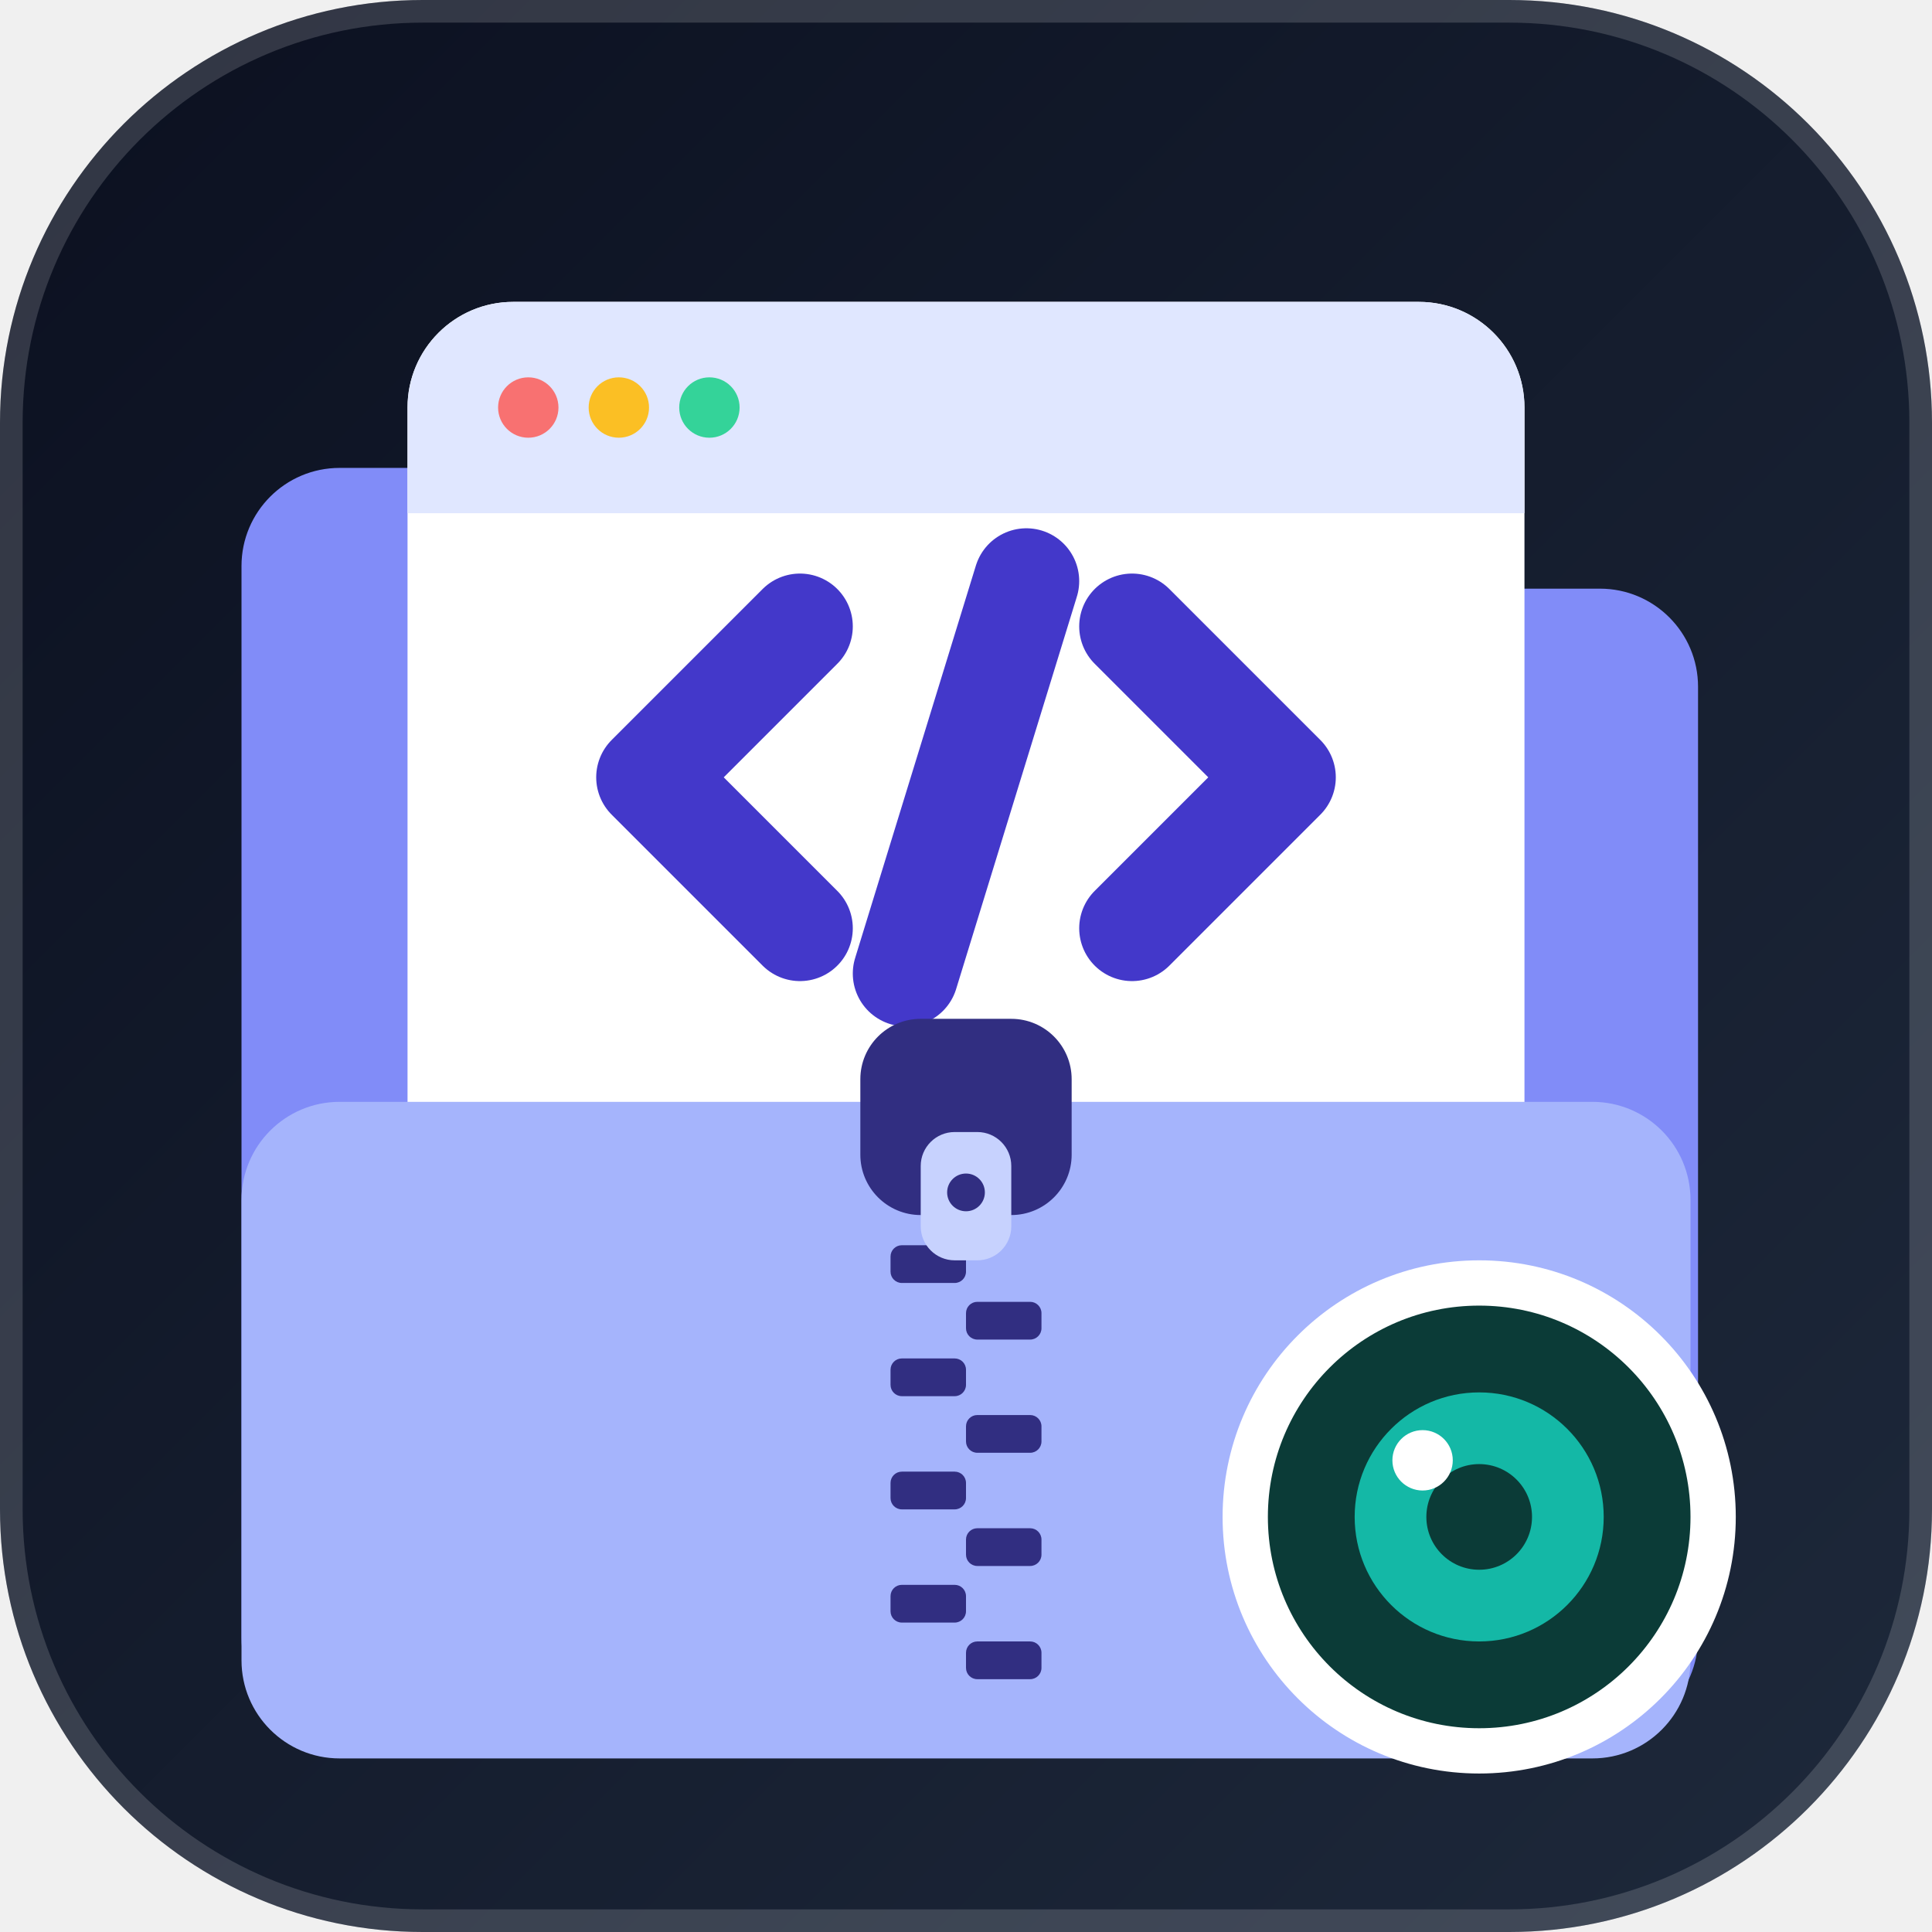
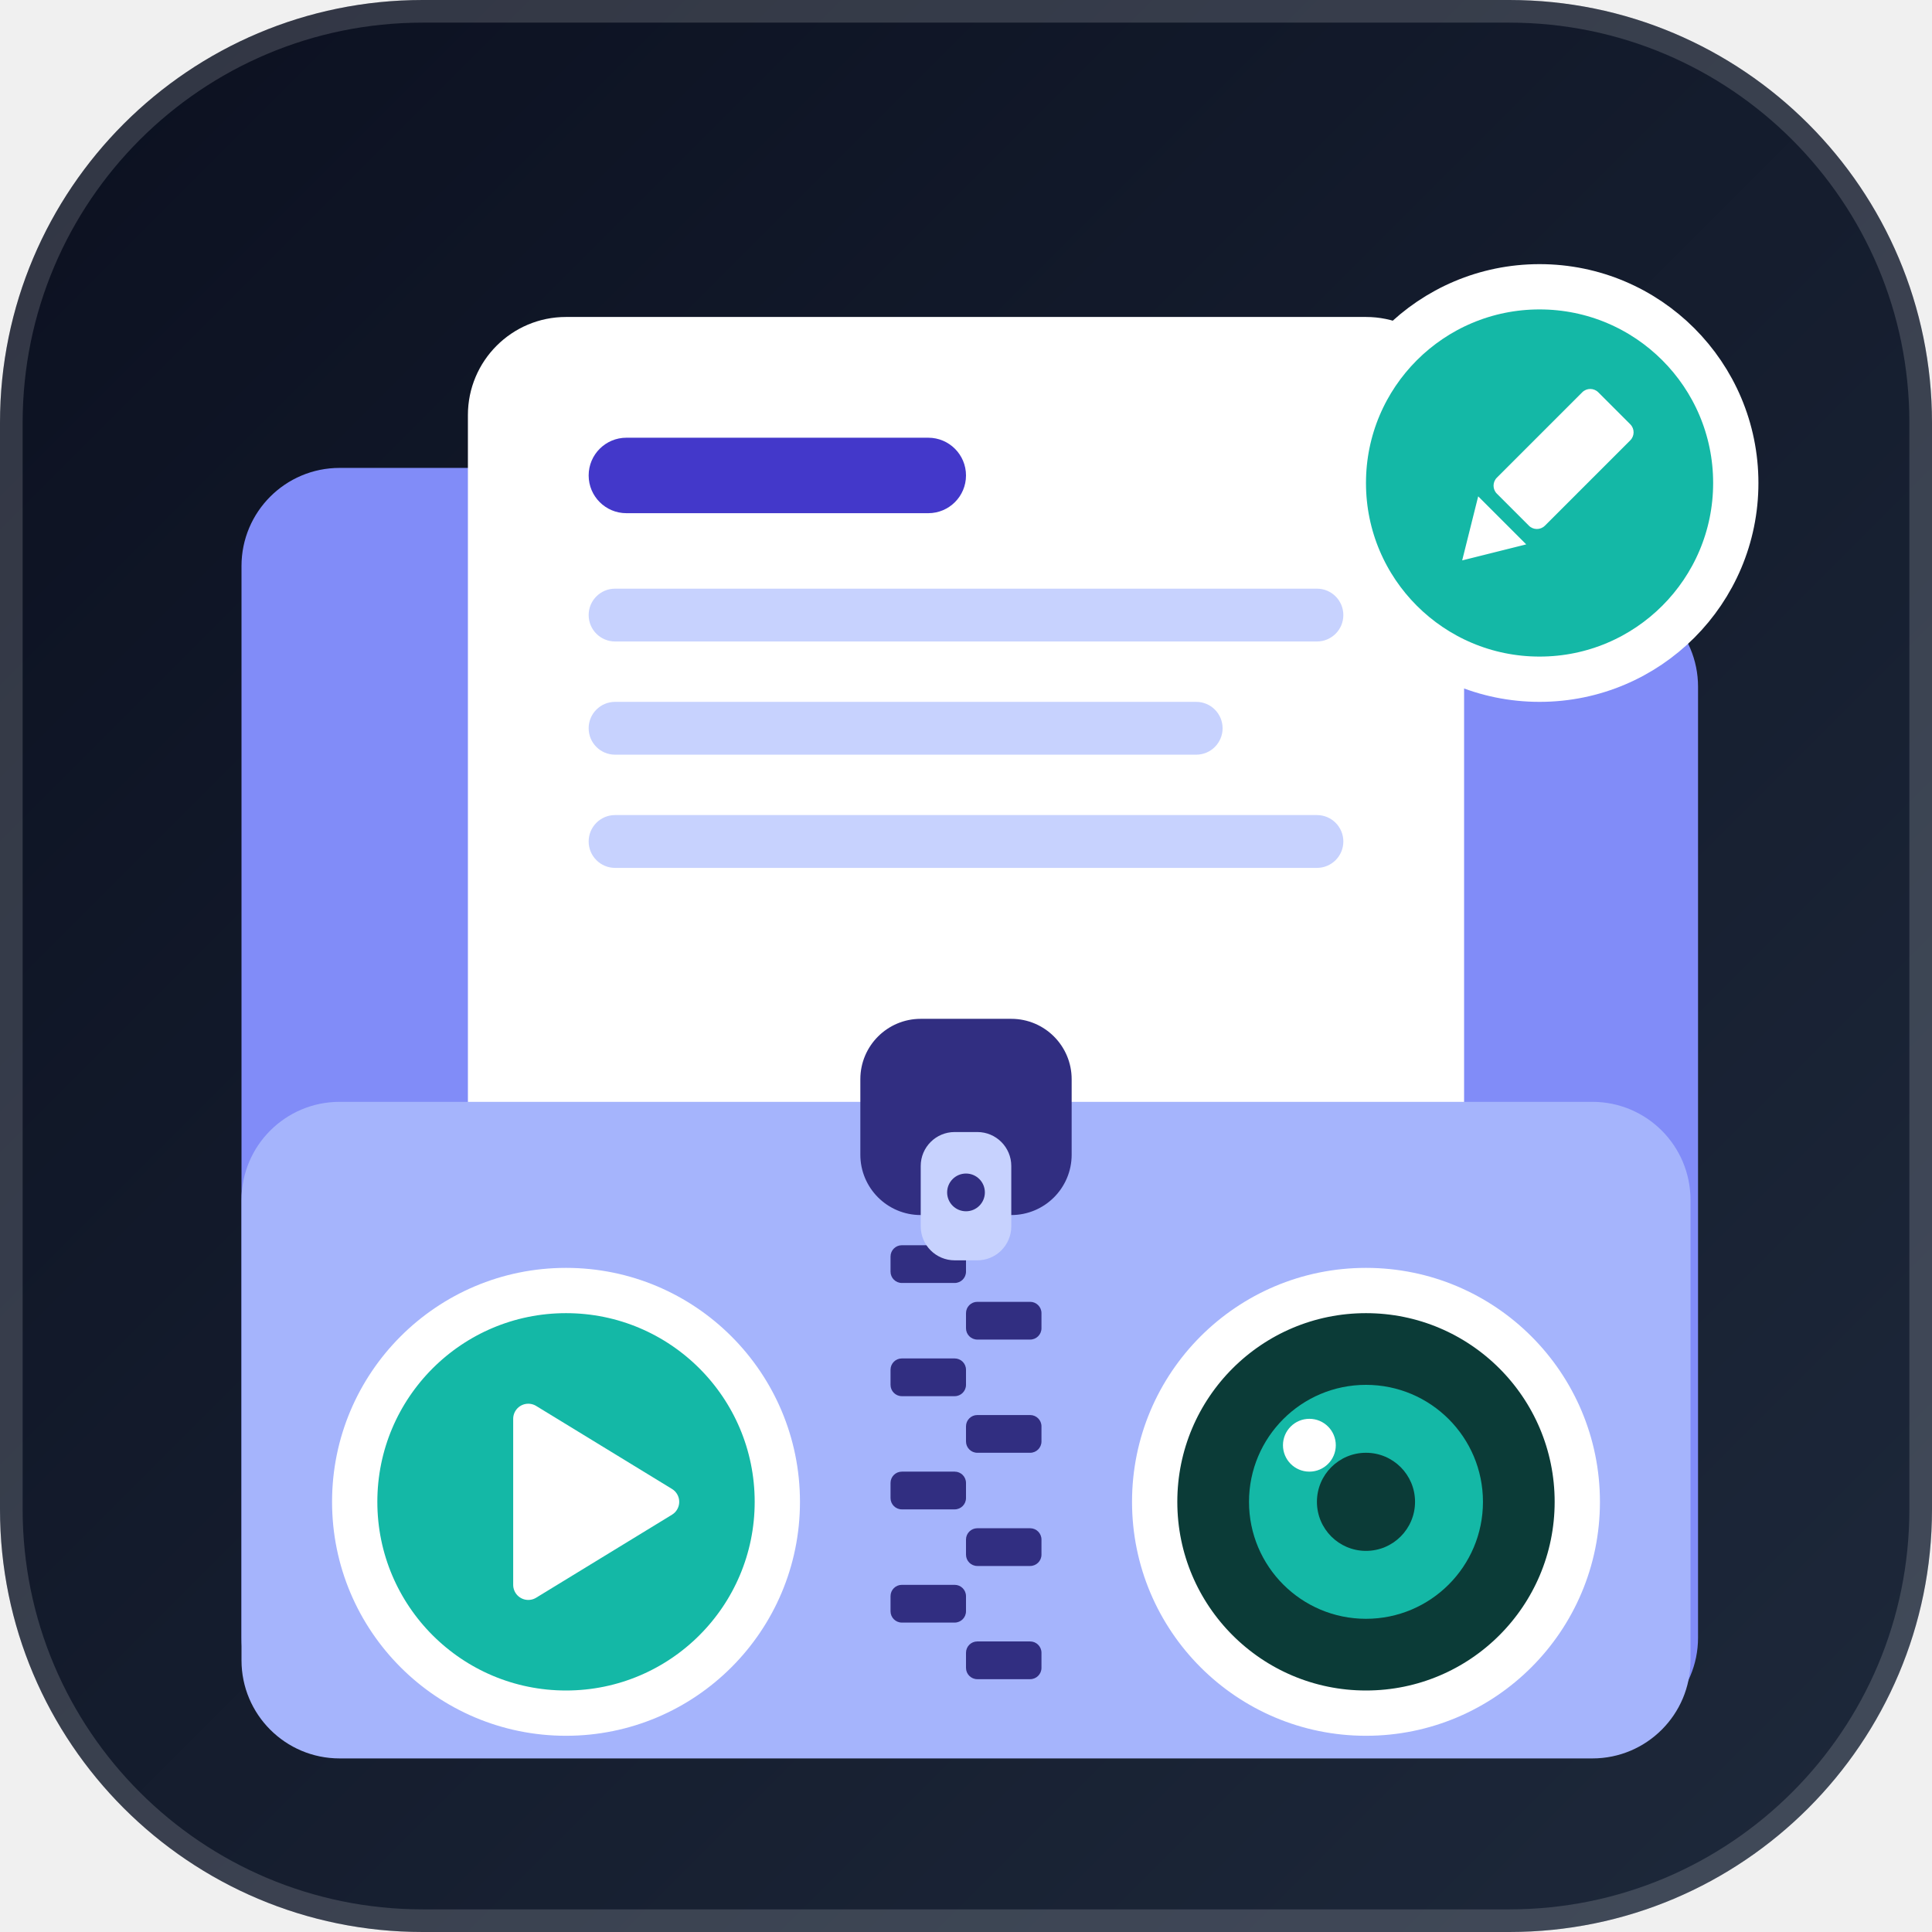
<svg xmlns="http://www.w3.org/2000/svg" viewBox="0 0 512 512">
  <defs>
    <linearGradient id="bg" x1="0" y1="0" x2="1" y2="1">
      <stop offset="0" stop-color="#0B1020" />
      <stop offset="1" stop-color="#1E293B" />
    </linearGradient>
  </defs>
  <rect width="512" height="512" rx="112" fill="url(#bg)" />
  <rect x="3" y="3" width="506" height="506" rx="109" fill="none" stroke="#FFFFFF" stroke-opacity=".16" stroke-width="6" />
  <path d="M64 150a26 26 0 0 1 26-26h98a26 26 0 0 1 19 8l22 24h195a26 26 0 0 1 26 26v252a26 26 0 0 1-26 26H90a26 26 0 0 1-26-26z" fill="#818CF8" />
-   <rect x="108" y="80" width="296" height="300" rx="28" fill="#FFFFFF" />
-   <path d="M108 108a28 28 0 0 1 28-28h240a28 28 0 0 1 28 28v28H108z" fill="#E0E7FF" />
-   <circle cx="140" cy="108" r="8" fill="#F87171" />
-   <circle cx="164" cy="108" r="8" fill="#FBBF24" />
-   <circle cx="188" cy="108" r="8" fill="#34D399" />
-   <g fill="none" stroke="#4338CA" stroke-width="28" stroke-linecap="round" stroke-linejoin="round">
-     <path d="M212 166l-40 40 40 40" />
-     <path d="M300 166l40 40-40 40" />
-     <path d="M272 154l-32 104" />
-   </g>
+   <rect x="124" y="84" width="264" height="250" rx="26" fill="#FFFFFF" />
+   <rect x="156" y="116" width="100" height="20" rx="10" fill="#4338CA" />
+   <rect x="156" y="156" width="200" height="14" rx="7" fill="#C7D2FE" />
+   <rect x="156" y="186" width="168" height="14" rx="7" fill="#C7D2FE" />
+   <rect x="156" y="216" width="200" height="14" rx="7" fill="#C7D2FE" />
  <path d="M64 318a26 26 0 0 1 26-26h332a26 26 0 0 1 26 26v122a26 26 0 0 1-26 26H90a26 26 0 0 1-26-26z" fill="#A5B4FC" />
  <g fill="#312E81">
    <rect x="236" y="330" width="20" height="10" rx="3" />
    <rect x="256" y="345" width="20" height="10" rx="3" />
    <rect x="236" y="360" width="20" height="10" rx="3" />
    <rect x="256" y="375" width="20" height="10" rx="3" />
    <rect x="236" y="390" width="20" height="10" rx="3" />
    <rect x="256" y="405" width="20" height="10" rx="3" />
    <rect x="236" y="420" width="20" height="10" rx="3" />
    <rect x="256" y="435" width="20" height="10" rx="3" />
  </g>
  <rect x="228" y="270" width="56" height="52" rx="16" fill="#312E81" />
  <rect x="244" y="300" width="24" height="34" rx="9" fill="#C7D2FE" />
  <circle cx="256" cy="316" r="5" fill="#312E81" />
-   <circle cx="392" cy="402" r="62" fill="#0B3B37" stroke="#FFFFFF" stroke-width="12" />
-   <circle cx="392" cy="402" r="33" fill="#14B8A6" />
-   <circle cx="392" cy="402" r="14" fill="#0B3B37" />
-   <circle cx="377" cy="387" r="8" fill="#FFFFFF" />
+   <g id="play">
+     <circle cx="150" cy="398" r="56" fill="#14B8A6" stroke="#FFFFFF" stroke-width="12" />
+     <path d="M140 376L176 398L140 420z" fill="#FFFFFF" stroke="#FFFFFF" stroke-width="8" stroke-linejoin="round" />
+   </g>
+   <g id="lens">
+     <circle cx="362" cy="398" r="56" fill="#0B3B37" stroke="#FFFFFF" stroke-width="12" />
+     <circle cx="362" cy="398" r="31" fill="#14B8A6" />
+     <circle cx="362" cy="398" r="13" fill="#0B3B37" />
+     <circle cx="347" cy="383" r="7" fill="#FFFFFF" />
+   </g>
+   <circle cx="408" cy="128" r="52" fill="#14B8A6" stroke="#FFFFFF" stroke-width="12" />
+   <g transform="translate(408 128) rotate(45)" fill="#FFFFFF">
+     <rect x="-9" y="-28" width="18" height="38" rx="3" />
+     <path d="M-9 14h18l-9 15z" />
+   </g>
</svg>
